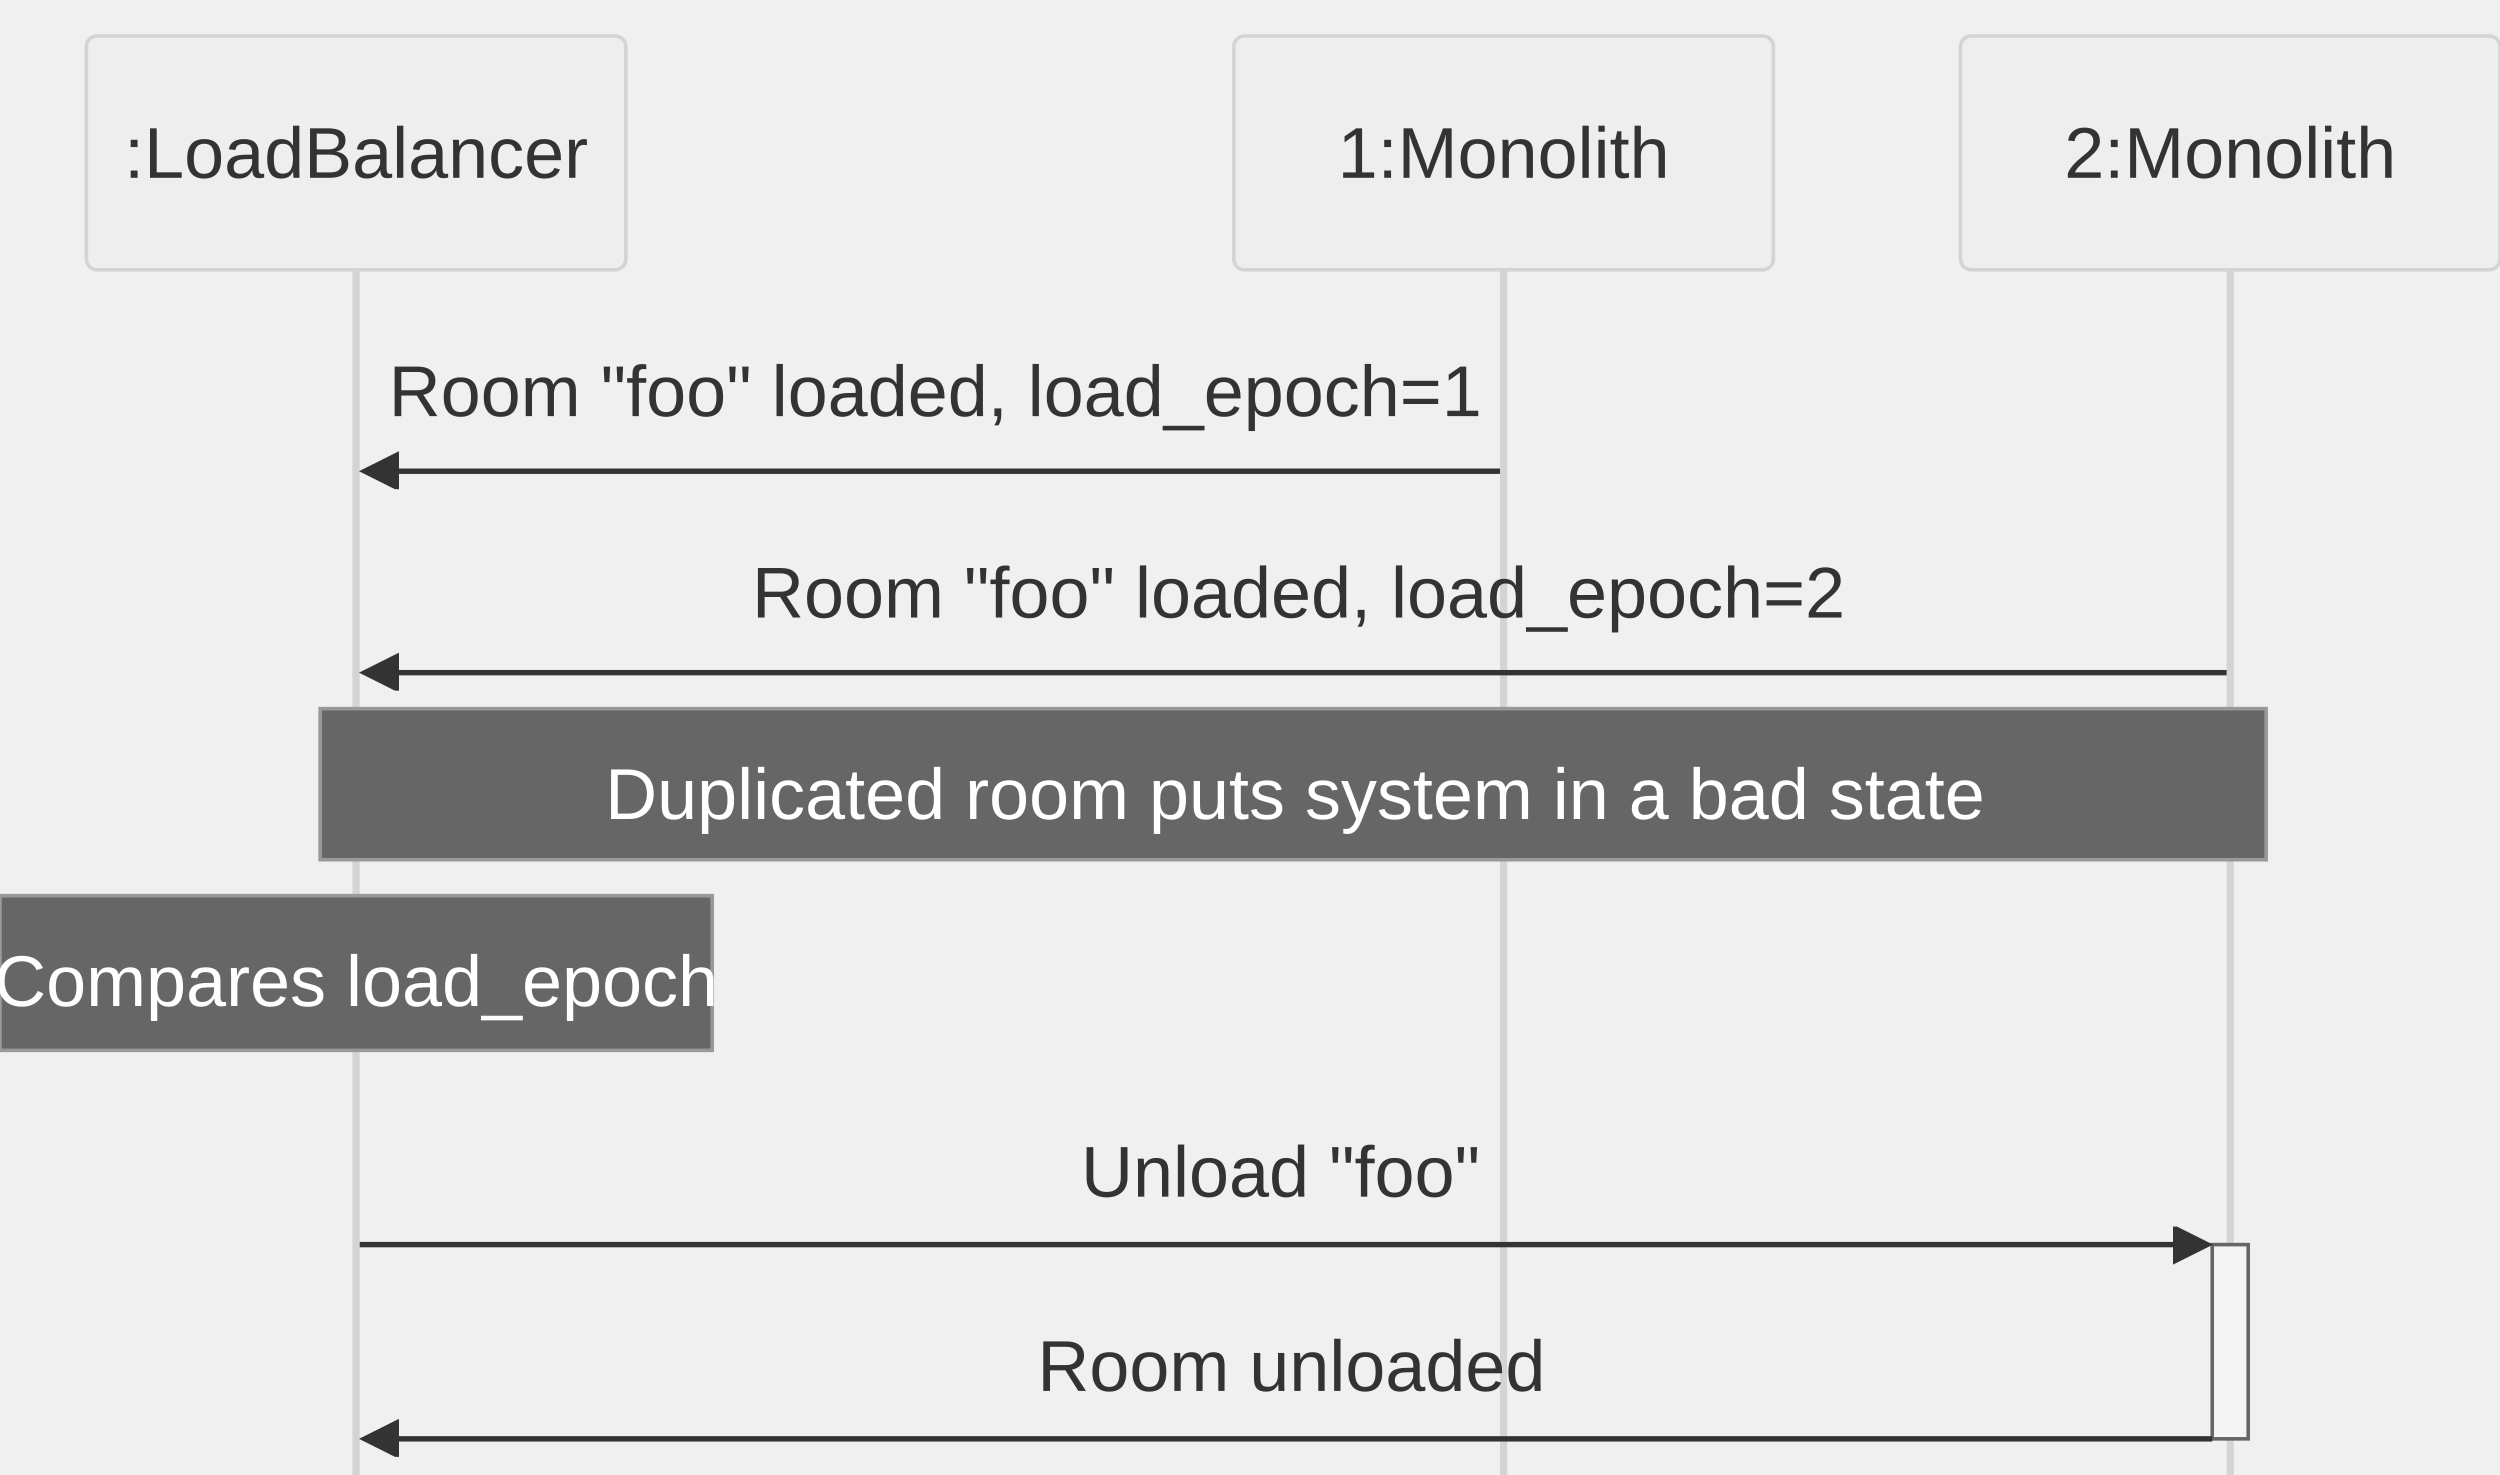
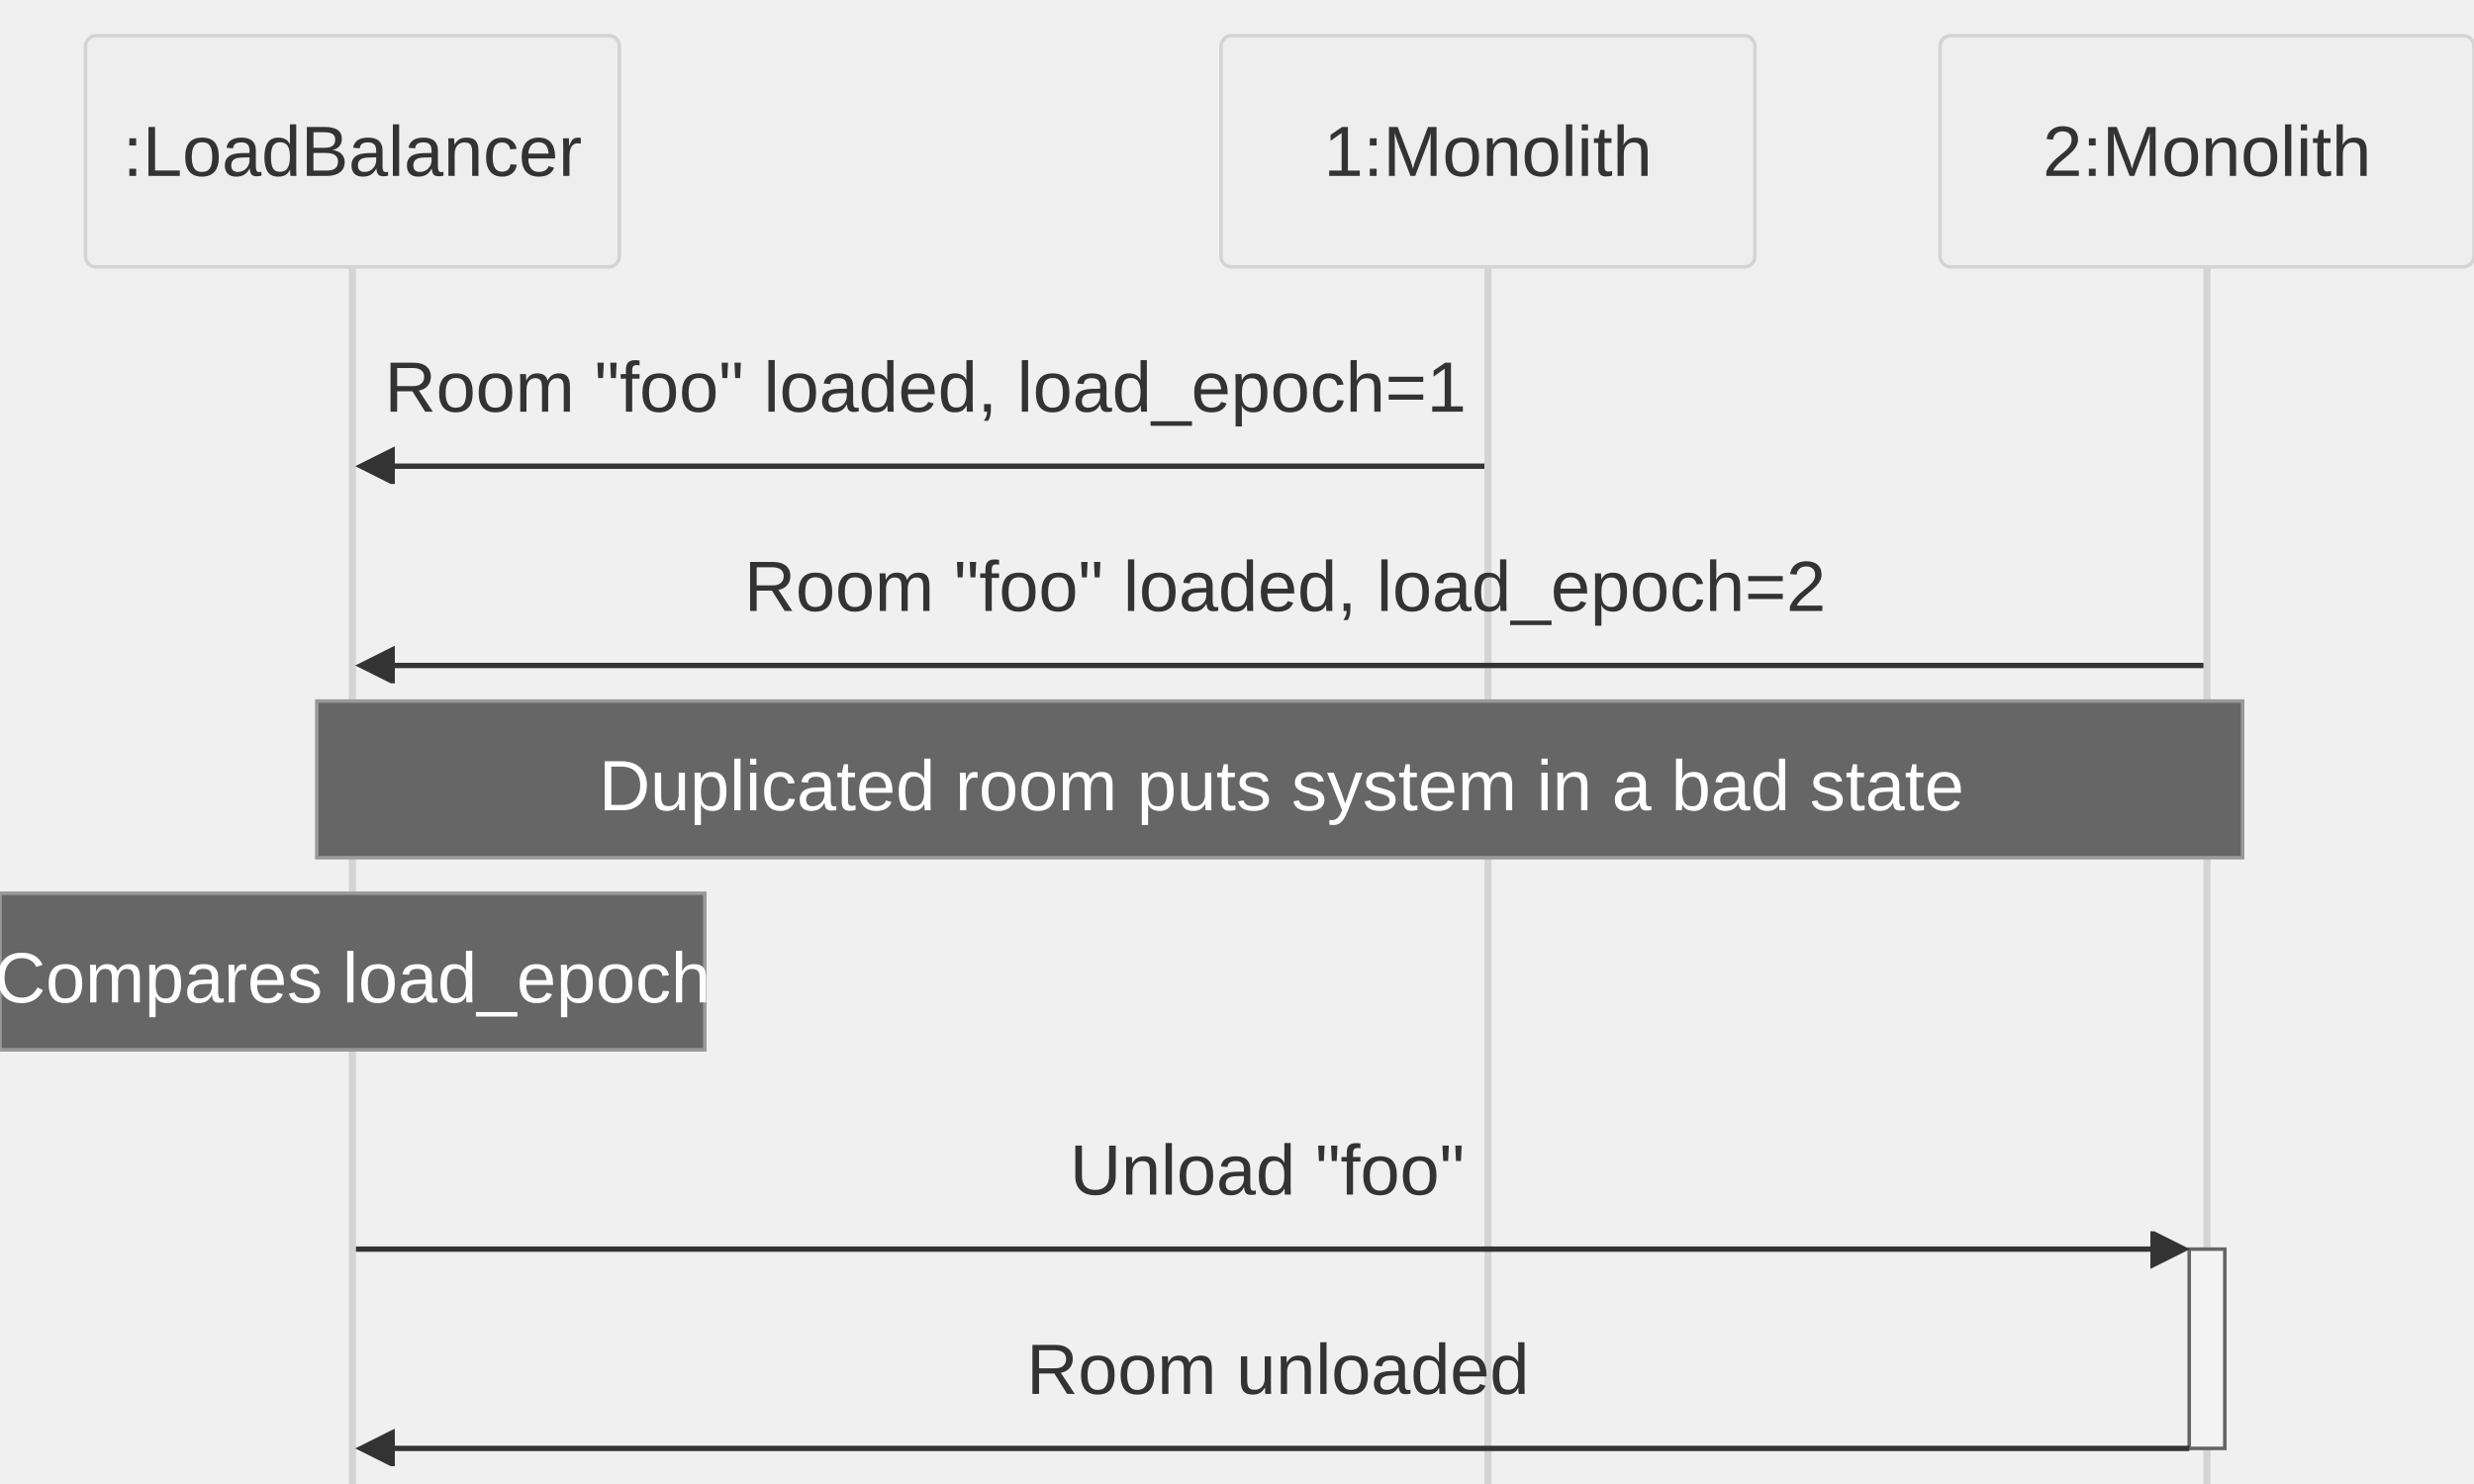
- <svg xmlns="http://www.w3.org/2000/svg" aria-roledescription="sequence" role="graphics-document document" viewBox="-24 -10 695 410" style="max-width: 695px; background-color: white;" width="100%" id="my-svg">
+ <svg xmlns="http://www.w3.org/2000/svg" aria-roledescription="sequence" role="graphics-document document" viewBox="-24 -10 695 417" style="max-width: 695px; background-color: white;" width="100%" id="my-svg">
  <g>
    <line stroke="#999" stroke-width="0.5px" class="200" y2="2000" x2="596" y1="5" x1="596" id="actor2" />
    <g id="root-2">
      <rect class="actor" ry="3" rx="3" height="65" width="150" stroke="#666" fill="#eaeaea" y="0" x="521" />
      <text style="text-anchor: middle; font-size: 20px; font-weight: 400;" class="actor" alignment-baseline="central" dominant-baseline="central" y="32.5" x="596">
        <tspan dy="0" x="596">2:Monolith</tspan>
      </text>
    </g>
  </g>
  <g>
    <line stroke="#999" stroke-width="0.5px" class="200" y2="2000" x2="394" y1="5" x1="394" id="actor1" />
    <g id="root-1">
      <rect class="actor" ry="3" rx="3" height="65" width="150" stroke="#666" fill="#eaeaea" y="0" x="319" />
      <text style="text-anchor: middle; font-size: 20px; font-weight: 400;" class="actor" alignment-baseline="central" dominant-baseline="central" y="32.5" x="394">
        <tspan dy="0" x="394">1:Monolith</tspan>
      </text>
    </g>
  </g>
  <g>
    <line stroke="#999" stroke-width="0.5px" class="200" y2="2000" x2="75" y1="5" x1="75" id="actor0" />
    <g id="root-0">
      <rect class="actor" ry="3" rx="3" height="65" width="150" stroke="#666" fill="#eaeaea" y="0" x="0" />
      <text style="text-anchor: middle; font-size: 20px; font-weight: 400;" class="actor" alignment-baseline="central" dominant-baseline="central" y="32.5" x="75">
        <tspan dy="0" x="75">:LoadBalancer</tspan>
      </text>
    </g>
  </g>
  <style>#my-svg{font-family:"trebuchet ms",verdana,arial,sans-serif;font-size:16px;fill:#000000;}#my-svg .error-icon{fill:#552222;}#my-svg .error-text{fill:#552222;stroke:#552222;}#my-svg .edge-thickness-normal{stroke-width:2px;}#my-svg .edge-thickness-thick{stroke-width:3.5px;}#my-svg .edge-pattern-solid{stroke-dasharray:0;}#my-svg .edge-pattern-dashed{stroke-dasharray:3;}#my-svg .edge-pattern-dotted{stroke-dasharray:2;}#my-svg .marker{fill:#666;stroke:#666;}#my-svg .marker.cross{stroke:#666;}#my-svg svg{font-family:"trebuchet ms",verdana,arial,sans-serif;font-size:16px;}#my-svg .actor{stroke:hsl(0, 0%, 83%);fill:#eee;}#my-svg text.actor&gt;tspan{fill:#333;stroke:none;}#my-svg .actor-line{stroke:#666;}#my-svg .messageLine0{stroke-width:1.5;stroke-dasharray:none;stroke:#333;}#my-svg .messageLine1{stroke-width:1.5;stroke-dasharray:2,2;stroke:#333;}#my-svg #arrowhead path{fill:#333;stroke:#333;}#my-svg .sequenceNumber{fill:white;}#my-svg #sequencenumber{fill:#333;}#my-svg #crosshead path{fill:#333;stroke:#333;}#my-svg .messageText{fill:#333;stroke:none;}#my-svg .labelBox{stroke:hsl(0, 0%, 83%);fill:#eee;}#my-svg .labelText,#my-svg .labelText&gt;tspan{fill:#333;stroke:none;}#my-svg .loopText,#my-svg .loopText&gt;tspan{fill:#333;stroke:none;}#my-svg .loopLine{stroke-width:2px;stroke-dasharray:2,2;stroke:hsl(0, 0%, 83%);fill:hsl(0, 0%, 83%);}#my-svg .note{stroke:#999;fill:#666;}#my-svg .noteText,#my-svg .noteText&gt;tspan{fill:#fff;stroke:none;}#my-svg .activation0{fill:#f4f4f4;stroke:#666;}#my-svg .activation1{fill:#f4f4f4;stroke:#666;}#my-svg .activation2{fill:#f4f4f4;stroke:#666;}#my-svg .actorPopupMenu{position:absolute;}#my-svg .actorPopupMenuPanel{position:absolute;fill:#eee;box-shadow:0px 8px 16px 0px rgba(0,0,0,0.2);filter:drop-shadow(3px 5px 2px rgb(0 0 0 / 0.4));}#my-svg .actor-man line{stroke:hsl(0, 0%, 83%);fill:#eee;}#my-svg .actor-man circle,#my-svg line{stroke:hsl(0, 0%, 83%);fill:#eee;stroke-width:2px;}#my-svg :root{--mermaid-font-family:"trebuchet ms",verdana,arial,sans-serif;}</style>
  <g />
  <defs>
    <symbol height="24" width="24" id="computer">
      <path d="M2 2v13h20v-13h-20zm18 11h-16v-9h16v9zm-10.228 6l.466-1h3.524l.467 1h-4.457zm14.228 3h-24l2-6h2.104l-1.33 4h18.45l-1.297-4h2.073l2 6zm-5-10h-14v-7h14v7z" transform="scale(.5)" />
    </symbol>
  </defs>
  <defs>
    <symbol clip-rule="evenodd" fill-rule="evenodd" id="database">
      <path d="M12.258.001l.256.004.255.005.253.008.251.01.249.012.247.015.246.016.242.019.241.02.239.023.236.024.233.027.231.028.229.031.225.032.223.034.22.036.217.038.214.04.211.041.208.043.205.045.201.046.198.048.194.05.191.051.187.053.183.054.18.056.175.057.172.059.168.06.163.061.16.063.155.064.15.066.074.033.073.033.071.034.07.034.069.035.068.035.067.035.066.035.064.036.064.036.062.036.06.036.06.037.058.037.058.037.055.038.055.038.053.038.052.038.051.039.05.039.048.039.047.039.045.04.044.04.043.04.041.04.04.041.039.041.037.041.036.041.034.041.033.042.032.042.03.042.029.042.027.042.026.043.024.043.023.043.021.043.02.043.018.044.017.043.015.044.013.044.012.044.011.045.009.044.007.045.006.045.004.045.002.045.001.045v17l-.001.045-.002.045-.004.045-.006.045-.007.045-.009.044-.011.045-.012.044-.013.044-.015.044-.017.043-.018.044-.02.043-.021.043-.023.043-.024.043-.026.043-.027.042-.029.042-.03.042-.032.042-.033.042-.034.041-.036.041-.037.041-.039.041-.04.041-.041.04-.043.04-.044.04-.045.04-.047.039-.048.039-.05.039-.051.039-.052.038-.053.038-.055.038-.055.038-.058.037-.058.037-.06.037-.06.036-.062.036-.064.036-.064.036-.066.035-.067.035-.068.035-.069.035-.07.034-.071.034-.073.033-.074.033-.15.066-.155.064-.16.063-.163.061-.168.06-.172.059-.175.057-.18.056-.183.054-.187.053-.191.051-.194.05-.198.048-.201.046-.205.045-.208.043-.211.041-.214.04-.217.038-.22.036-.223.034-.225.032-.229.031-.231.028-.233.027-.236.024-.239.023-.241.02-.242.019-.246.016-.247.015-.249.012-.251.01-.253.008-.255.005-.256.004-.258.001-.258-.001-.256-.004-.255-.005-.253-.008-.251-.01-.249-.012-.247-.015-.245-.016-.243-.019-.241-.02-.238-.023-.236-.024-.234-.027-.231-.028-.228-.031-.226-.032-.223-.034-.22-.036-.217-.038-.214-.04-.211-.041-.208-.043-.204-.045-.201-.046-.198-.048-.195-.05-.19-.051-.187-.053-.184-.054-.179-.056-.176-.057-.172-.059-.167-.06-.164-.061-.159-.063-.155-.064-.151-.066-.074-.033-.072-.033-.072-.034-.07-.034-.069-.035-.068-.035-.067-.035-.066-.035-.064-.036-.063-.036-.062-.036-.061-.036-.06-.037-.058-.037-.057-.037-.056-.038-.055-.038-.053-.038-.052-.038-.051-.039-.049-.039-.049-.039-.046-.039-.046-.04-.044-.04-.043-.04-.041-.04-.04-.041-.039-.041-.037-.041-.036-.041-.034-.041-.033-.042-.032-.042-.03-.042-.029-.042-.027-.042-.026-.043-.024-.043-.023-.043-.021-.043-.02-.043-.018-.044-.017-.043-.015-.044-.013-.044-.012-.044-.011-.045-.009-.044-.007-.045-.006-.045-.004-.045-.002-.045-.001-.045v-17l.001-.045.002-.045.004-.045.006-.045.007-.045.009-.044.011-.045.012-.044.013-.044.015-.044.017-.043.018-.044.02-.043.021-.043.023-.043.024-.043.026-.043.027-.042.029-.042.03-.042.032-.042.033-.042.034-.041.036-.041.037-.041.039-.041.04-.041.041-.04.043-.04.044-.04.046-.04.046-.039.049-.039.049-.039.051-.039.052-.038.053-.038.055-.038.056-.038.057-.037.058-.037.06-.037.061-.036.062-.036.063-.036.064-.036.066-.035.067-.035.068-.035.069-.035.07-.034.072-.034.072-.033.074-.033.151-.066.155-.064.159-.063.164-.061.167-.06.172-.059.176-.057.179-.056.184-.054.187-.053.19-.051.195-.05.198-.048.201-.046.204-.045.208-.043.211-.041.214-.04.217-.038.22-.036.223-.034.226-.032.228-.031.231-.028.234-.027.236-.024.238-.023.241-.02.243-.019.245-.016.247-.015.249-.012.251-.01.253-.008.255-.005.256-.004.258-.001.258.001zm-9.258 20.499v.01l.001.021.003.021.004.022.005.021.006.022.007.022.009.023.01.022.011.023.012.023.013.023.015.023.016.024.017.023.018.024.019.024.021.024.022.025.023.024.024.025.052.049.056.05.061.051.066.051.07.051.075.051.079.052.084.052.088.052.092.052.097.052.102.051.105.052.11.052.114.051.119.051.123.051.127.05.131.05.135.05.139.048.144.049.147.047.152.047.155.047.16.045.163.045.167.043.171.043.176.041.178.041.183.039.187.039.19.037.194.035.197.035.202.033.204.031.209.03.212.029.216.027.219.025.222.024.226.021.23.02.233.018.236.016.24.015.243.012.246.01.249.008.253.005.256.004.259.001.26-.001.257-.004.254-.005.25-.008.247-.011.244-.012.241-.014.237-.016.233-.018.231-.021.226-.021.224-.024.22-.026.216-.027.212-.028.21-.031.205-.031.202-.034.198-.034.194-.036.191-.037.187-.039.183-.04.179-.04.175-.042.172-.043.168-.044.163-.045.16-.046.155-.046.152-.047.148-.048.143-.049.139-.049.136-.05.131-.05.126-.05.123-.051.118-.052.114-.051.11-.052.106-.052.101-.052.096-.052.092-.052.088-.053.083-.051.079-.052.074-.052.07-.051.065-.051.06-.051.056-.05.051-.05.023-.024.023-.025.021-.024.02-.024.019-.024.018-.024.017-.024.015-.023.014-.024.013-.023.012-.023.01-.023.01-.022.008-.022.006-.022.006-.022.004-.022.004-.021.001-.021.001-.021v-4.127l-.077.055-.08.053-.083.054-.085.053-.087.052-.09.052-.093.051-.095.05-.097.05-.1.049-.102.049-.105.048-.106.047-.109.047-.111.046-.114.045-.115.045-.118.044-.12.043-.122.042-.124.042-.126.041-.128.04-.13.04-.132.038-.134.038-.135.037-.138.037-.139.035-.142.035-.143.034-.144.033-.147.032-.148.031-.15.03-.151.03-.153.029-.154.027-.156.027-.158.026-.159.025-.161.024-.162.023-.163.022-.165.021-.166.02-.167.019-.169.018-.169.017-.171.016-.173.015-.173.014-.175.013-.175.012-.177.011-.178.01-.179.008-.179.008-.181.006-.182.005-.182.004-.184.003-.184.002h-.37l-.184-.002-.184-.003-.182-.004-.182-.005-.181-.006-.179-.008-.179-.008-.178-.01-.176-.011-.176-.012-.175-.013-.173-.014-.172-.015-.171-.016-.17-.017-.169-.018-.167-.019-.166-.02-.165-.021-.163-.022-.162-.023-.161-.024-.159-.025-.157-.026-.156-.027-.155-.027-.153-.029-.151-.03-.15-.03-.148-.031-.146-.032-.145-.033-.143-.034-.141-.035-.14-.035-.137-.037-.136-.037-.134-.038-.132-.038-.13-.04-.128-.04-.126-.041-.124-.042-.122-.042-.12-.044-.117-.043-.116-.045-.113-.045-.112-.046-.109-.047-.106-.047-.105-.048-.102-.049-.1-.049-.097-.05-.095-.05-.093-.052-.09-.051-.087-.052-.085-.053-.083-.054-.08-.054-.077-.054v4.127zm0-5.654v.011l.001.021.003.021.004.021.005.022.006.022.007.022.009.022.01.022.011.023.012.023.013.023.015.024.016.023.017.024.018.024.019.024.021.024.022.024.023.025.024.024.052.05.056.05.061.05.066.051.07.051.075.052.079.051.084.052.088.052.092.052.097.052.102.052.105.052.11.051.114.051.119.052.123.05.127.051.131.05.135.049.139.049.144.048.147.048.152.047.155.046.16.045.163.045.167.044.171.042.176.042.178.04.183.04.187.038.19.037.194.036.197.034.202.033.204.032.209.03.212.028.216.027.219.025.222.024.226.022.23.02.233.018.236.016.24.014.243.012.246.01.249.008.253.006.256.003.259.001.26-.001.257-.003.254-.006.25-.008.247-.01.244-.012.241-.015.237-.016.233-.018.231-.02.226-.022.224-.024.22-.025.216-.027.212-.029.21-.03.205-.032.202-.033.198-.035.194-.036.191-.037.187-.039.183-.039.179-.041.175-.042.172-.043.168-.044.163-.045.16-.045.155-.047.152-.047.148-.048.143-.048.139-.05.136-.049.131-.05.126-.051.123-.051.118-.051.114-.052.11-.052.106-.052.101-.052.096-.052.092-.052.088-.052.083-.052.079-.052.074-.051.07-.052.065-.051.06-.05.056-.051.051-.049.023-.025.023-.024.021-.025.02-.024.019-.024.018-.024.017-.024.015-.023.014-.023.013-.024.012-.022.01-.023.01-.023.008-.022.006-.022.006-.022.004-.021.004-.022.001-.021.001-.021v-4.139l-.077.054-.08.054-.083.054-.085.052-.087.053-.09.051-.093.051-.095.051-.097.05-.1.049-.102.049-.105.048-.106.047-.109.047-.111.046-.114.045-.115.044-.118.044-.12.044-.122.042-.124.042-.126.041-.128.04-.13.039-.132.039-.134.038-.135.037-.138.036-.139.036-.142.035-.143.033-.144.033-.147.033-.148.031-.15.03-.151.03-.153.028-.154.028-.156.027-.158.026-.159.025-.161.024-.162.023-.163.022-.165.021-.166.02-.167.019-.169.018-.169.017-.171.016-.173.015-.173.014-.175.013-.175.012-.177.011-.178.009-.179.009-.179.007-.181.007-.182.005-.182.004-.184.003-.184.002h-.37l-.184-.002-.184-.003-.182-.004-.182-.005-.181-.007-.179-.007-.179-.009-.178-.009-.176-.011-.176-.012-.175-.013-.173-.014-.172-.015-.171-.016-.17-.017-.169-.018-.167-.019-.166-.02-.165-.021-.163-.022-.162-.023-.161-.024-.159-.025-.157-.026-.156-.027-.155-.028-.153-.028-.151-.03-.15-.03-.148-.031-.146-.033-.145-.033-.143-.033-.141-.035-.14-.036-.137-.036-.136-.037-.134-.038-.132-.039-.13-.039-.128-.04-.126-.041-.124-.042-.122-.043-.12-.043-.117-.044-.116-.044-.113-.046-.112-.046-.109-.046-.106-.047-.105-.048-.102-.049-.1-.049-.097-.05-.095-.051-.093-.051-.09-.051-.087-.053-.085-.052-.083-.054-.08-.054-.077-.054v4.139zm0-5.666v.011l.001.02.003.022.004.021.005.022.006.021.007.022.009.023.01.022.011.023.012.023.013.023.015.023.016.024.017.024.018.023.019.024.021.025.022.024.023.024.024.025.052.05.056.05.061.05.066.051.07.051.075.052.079.051.084.052.088.052.092.052.097.052.102.052.105.051.11.052.114.051.119.051.123.051.127.05.131.05.135.05.139.049.144.048.147.048.152.047.155.046.16.045.163.045.167.043.171.043.176.042.178.04.183.04.187.038.19.037.194.036.197.034.202.033.204.032.209.03.212.028.216.027.219.025.222.024.226.021.23.02.233.018.236.017.24.014.243.012.246.01.249.008.253.006.256.003.259.001.26-.001.257-.003.254-.006.25-.008.247-.01.244-.013.241-.014.237-.016.233-.018.231-.02.226-.022.224-.024.22-.025.216-.027.212-.029.21-.03.205-.032.202-.033.198-.035.194-.036.191-.037.187-.039.183-.039.179-.041.175-.042.172-.043.168-.044.163-.045.16-.045.155-.047.152-.047.148-.048.143-.049.139-.049.136-.049.131-.051.126-.05.123-.051.118-.052.114-.051.11-.052.106-.052.101-.052.096-.052.092-.052.088-.052.083-.052.079-.052.074-.052.07-.051.065-.051.06-.051.056-.05.051-.049.023-.025.023-.025.021-.024.02-.024.019-.024.018-.024.017-.024.015-.023.014-.024.013-.023.012-.023.01-.022.01-.023.008-.022.006-.022.006-.022.004-.022.004-.021.001-.021.001-.021v-4.153l-.077.054-.08.054-.083.053-.085.053-.087.053-.09.051-.093.051-.095.051-.097.05-.1.049-.102.048-.105.048-.106.048-.109.046-.111.046-.114.046-.115.044-.118.044-.12.043-.122.043-.124.042-.126.041-.128.04-.13.039-.132.039-.134.038-.135.037-.138.036-.139.036-.142.034-.143.034-.144.033-.147.032-.148.032-.15.03-.151.03-.153.028-.154.028-.156.027-.158.026-.159.024-.161.024-.162.023-.163.023-.165.021-.166.02-.167.019-.169.018-.169.017-.171.016-.173.015-.173.014-.175.013-.175.012-.177.01-.178.01-.179.009-.179.007-.181.006-.182.006-.182.004-.184.003-.184.001-.185.001-.185-.001-.184-.001-.184-.003-.182-.004-.182-.006-.181-.006-.179-.007-.179-.009-.178-.01-.176-.01-.176-.012-.175-.013-.173-.014-.172-.015-.171-.016-.17-.017-.169-.018-.167-.019-.166-.02-.165-.021-.163-.023-.162-.023-.161-.024-.159-.024-.157-.026-.156-.027-.155-.028-.153-.028-.151-.03-.15-.03-.148-.032-.146-.032-.145-.033-.143-.034-.141-.034-.14-.036-.137-.036-.136-.037-.134-.038-.132-.039-.13-.039-.128-.041-.126-.041-.124-.041-.122-.043-.12-.043-.117-.044-.116-.044-.113-.046-.112-.046-.109-.046-.106-.048-.105-.048-.102-.048-.1-.05-.097-.049-.095-.051-.093-.051-.09-.052-.087-.052-.085-.053-.083-.053-.08-.054-.077-.054v4.153zm8.74-8.179l-.257.004-.254.005-.25.008-.247.011-.244.012-.241.014-.237.016-.233.018-.231.021-.226.022-.224.023-.22.026-.216.027-.212.028-.21.031-.205.032-.202.033-.198.034-.194.036-.191.038-.187.038-.183.04-.179.041-.175.042-.172.043-.168.043-.163.045-.16.046-.155.046-.152.048-.148.048-.143.048-.139.049-.136.05-.131.05-.126.051-.123.051-.118.051-.114.052-.11.052-.106.052-.101.052-.096.052-.092.052-.088.052-.083.052-.079.052-.074.051-.07.052-.065.051-.06.05-.056.05-.051.05-.023.025-.023.024-.021.024-.02.025-.019.024-.018.024-.017.023-.015.024-.014.023-.013.023-.012.023-.01.023-.01.022-.008.022-.006.023-.006.021-.004.022-.004.021-.001.021-.001.021.001.021.001.021.004.021.004.022.006.021.006.023.008.022.01.022.01.023.012.023.013.023.014.023.015.024.017.023.018.024.019.024.02.025.021.024.023.024.023.025.051.05.056.05.06.05.065.051.07.052.074.051.079.052.083.052.088.052.092.052.096.052.101.052.106.052.11.052.114.052.118.051.123.051.126.051.131.05.136.05.139.049.143.048.148.048.152.048.155.046.16.046.163.045.168.043.172.043.175.042.179.041.183.04.187.038.191.038.194.036.198.034.202.033.205.032.21.031.212.028.216.027.22.026.224.023.226.022.231.021.233.018.237.016.241.014.244.012.247.011.25.008.254.005.257.004.26.001.26-.001.257-.004.254-.005.25-.008.247-.011.244-.012.241-.014.237-.016.233-.018.231-.021.226-.022.224-.023.22-.026.216-.027.212-.028.21-.031.205-.032.202-.033.198-.034.194-.036.191-.038.187-.038.183-.04.179-.041.175-.042.172-.043.168-.043.163-.045.16-.046.155-.046.152-.048.148-.048.143-.048.139-.049.136-.05.131-.05.126-.051.123-.051.118-.051.114-.052.11-.052.106-.052.101-.052.096-.052.092-.052.088-.052.083-.052.079-.052.074-.051.07-.052.065-.051.06-.05.056-.05.051-.05.023-.025.023-.024.021-.024.02-.025.019-.024.018-.024.017-.023.015-.024.014-.023.013-.023.012-.023.01-.023.01-.022.008-.022.006-.023.006-.021.004-.022.004-.021.001-.021.001-.021-.001-.021-.001-.021-.004-.021-.004-.022-.006-.021-.006-.023-.008-.022-.01-.022-.01-.023-.012-.023-.013-.023-.014-.023-.015-.024-.017-.023-.018-.024-.019-.024-.02-.025-.021-.024-.023-.024-.023-.025-.051-.05-.056-.05-.06-.05-.065-.051-.07-.052-.074-.051-.079-.052-.083-.052-.088-.052-.092-.052-.096-.052-.101-.052-.106-.052-.11-.052-.114-.052-.118-.051-.123-.051-.126-.051-.131-.05-.136-.05-.139-.049-.143-.048-.148-.048-.152-.048-.155-.046-.16-.046-.163-.045-.168-.043-.172-.043-.175-.042-.179-.041-.183-.04-.187-.038-.191-.038-.194-.036-.198-.034-.202-.033-.205-.032-.21-.031-.212-.028-.216-.027-.22-.026-.224-.023-.226-.022-.231-.021-.233-.018-.237-.016-.241-.014-.244-.012-.247-.011-.25-.008-.254-.005-.257-.004-.26-.001-.26.001z" transform="scale(.5)" />
    </symbol>
  </defs>
  <defs>
    <symbol height="24" width="24" id="clock">
      <path d="M12 2c5.514 0 10 4.486 10 10s-4.486 10-10 10-10-4.486-10-10 4.486-10 10-10zm0-2c-6.627 0-12 5.373-12 12s5.373 12 12 12 12-5.373 12-12-5.373-12-12-12zm5.848 12.459c.202.038.202.333.001.372-1.907.361-6.045 1.111-6.547 1.111-.719 0-1.301-.582-1.301-1.301 0-.512.77-5.447 1.125-7.445.034-.192.312-.181.343.014l.985 6.238 5.394 1.011z" transform="scale(.5)" />
    </symbol>
  </defs>
  <defs>
    <marker orient="auto" markerHeight="12" markerWidth="12" markerUnits="userSpaceOnUse" refY="5" refX="7.9" id="arrowhead">
      <path d="M 0 0 L 10 5 L 0 10 z" />
    </marker>
  </defs>
  <defs>
    <marker refY="4.5" refX="4" orient="auto" markerHeight="8" markerWidth="15" id="crosshead">
      <path style="stroke-dasharray: 0, 0;" d="M 1,2 L 6,7 M 6,2 L 1,7" stroke-width="1pt" stroke="#000000" fill="none" />
    </marker>
  </defs>
  <defs>
    <marker orient="auto" markerHeight="28" markerWidth="20" refY="7" refX="15.5" id="filled-head">
      <path d="M 18,7 L9,13 L14,7 L9,1 Z" />
    </marker>
  </defs>
  <defs>
    <marker orient="auto" markerHeight="40" markerWidth="60" refY="15" refX="15" id="sequencenumber">
      <circle r="6" cy="15" cx="15" />
    </marker>
  </defs>
  <g>
-     <rect class="note" ry="0" rx="0" height="42" width="541" stroke="#666" fill="#EDF2AE" y="187" x="65" />
+     <rect class="note" ry="0" rx="0" height="44" width="541" stroke="#666" fill="#EDF2AE" y="187" x="65" />
    <text style="font-size: 20px; font-weight: 400;" dy="1em" class="noteText" alignment-baseline="middle" dominant-baseline="middle" text-anchor="middle" y="192" x="336">
      <tspan x="336">Duplicated room puts system in a bad state</tspan>
    </text>
  </g>
  <g>
-     <rect class="note" ry="0" rx="0" height="43" width="198" stroke="#666" fill="#EDF2AE" y="239" x="-24" />
-     <text style="font-size: 20px; font-weight: 400;" dy="1em" class="noteText" alignment-baseline="middle" dominant-baseline="middle" text-anchor="middle" y="244" x="75">
+     <rect class="note" ry="0" rx="0" height="44" width="198" stroke="#666" fill="#EDF2AE" y="241" x="-24" />
+     <text style="font-size: 20px; font-weight: 400;" dy="1em" class="noteText" alignment-baseline="middle" dominant-baseline="middle" text-anchor="middle" y="246" x="75">
      <tspan x="75">Compares load_epoch</tspan>
    </text>
  </g>
  <g>
-     <rect class="activation0" ry="0" rx="0" height="54" width="10" stroke="#666" fill="#EDF2AE" y="336" x="591" />
+     <rect class="activation0" ry="0" rx="0" height="56" width="10" stroke="#666" fill="#EDF2AE" y="341" x="591" />
  </g>
  <text style="font-size: 20px; font-weight: 400;" dy="1em" class="messageText" alignment-baseline="middle" dominant-baseline="middle" text-anchor="middle" y="80" x="236">Room "foo" loaded, load_epoch=1</text>
  <line style="fill: none;" marker-end="url(#arrowhead)" stroke="none" stroke-width="2" class="messageLine0" y2="121" x2="79" y1="121" x1="393" />
  <text style="font-size: 20px; font-weight: 400;" dy="1em" class="messageText" alignment-baseline="middle" dominant-baseline="middle" text-anchor="middle" y="136" x="337">Room "foo" loaded, load_epoch=2</text>
  <line style="fill: none;" marker-end="url(#arrowhead)" stroke="none" stroke-width="2" class="messageLine0" y2="177" x2="79" y1="177" x1="595" />
-   <text style="font-size: 20px; font-weight: 400;" dy="1em" class="messageText" alignment-baseline="middle" dominant-baseline="middle" text-anchor="middle" y="297" x="332">Unload "foo"</text>
-   <line style="fill: none;" marker-end="url(#arrowhead)" stroke="none" stroke-width="2" class="messageLine0" y2="336" x2="588" y1="336" x1="76" />
-   <text style="font-size: 20px; font-weight: 400;" dy="1em" class="messageText" alignment-baseline="middle" dominant-baseline="middle" text-anchor="middle" y="351" x="335">Room unloaded</text>
-   <line style="fill: none;" marker-end="url(#arrowhead)" stroke="none" stroke-width="2" class="messageLine0" y2="390" x2="79" y1="390" x1="591" />
+   <text style="font-size: 20px; font-weight: 400;" dy="1em" class="messageText" alignment-baseline="middle" dominant-baseline="middle" text-anchor="middle" y="300" x="332">Unload "foo"</text>
+   <line style="fill: none;" marker-end="url(#arrowhead)" stroke="none" stroke-width="2" class="messageLine0" y2="341" x2="588" y1="341" x1="76" />
+   <text style="font-size: 20px; font-weight: 400;" dy="1em" class="messageText" alignment-baseline="middle" dominant-baseline="middle" text-anchor="middle" y="356" x="335">Room unloaded</text>
+   <line style="fill: none;" marker-end="url(#arrowhead)" stroke="none" stroke-width="2" class="messageLine0" y2="397" x2="79" y1="397" x1="591" />
</svg>
